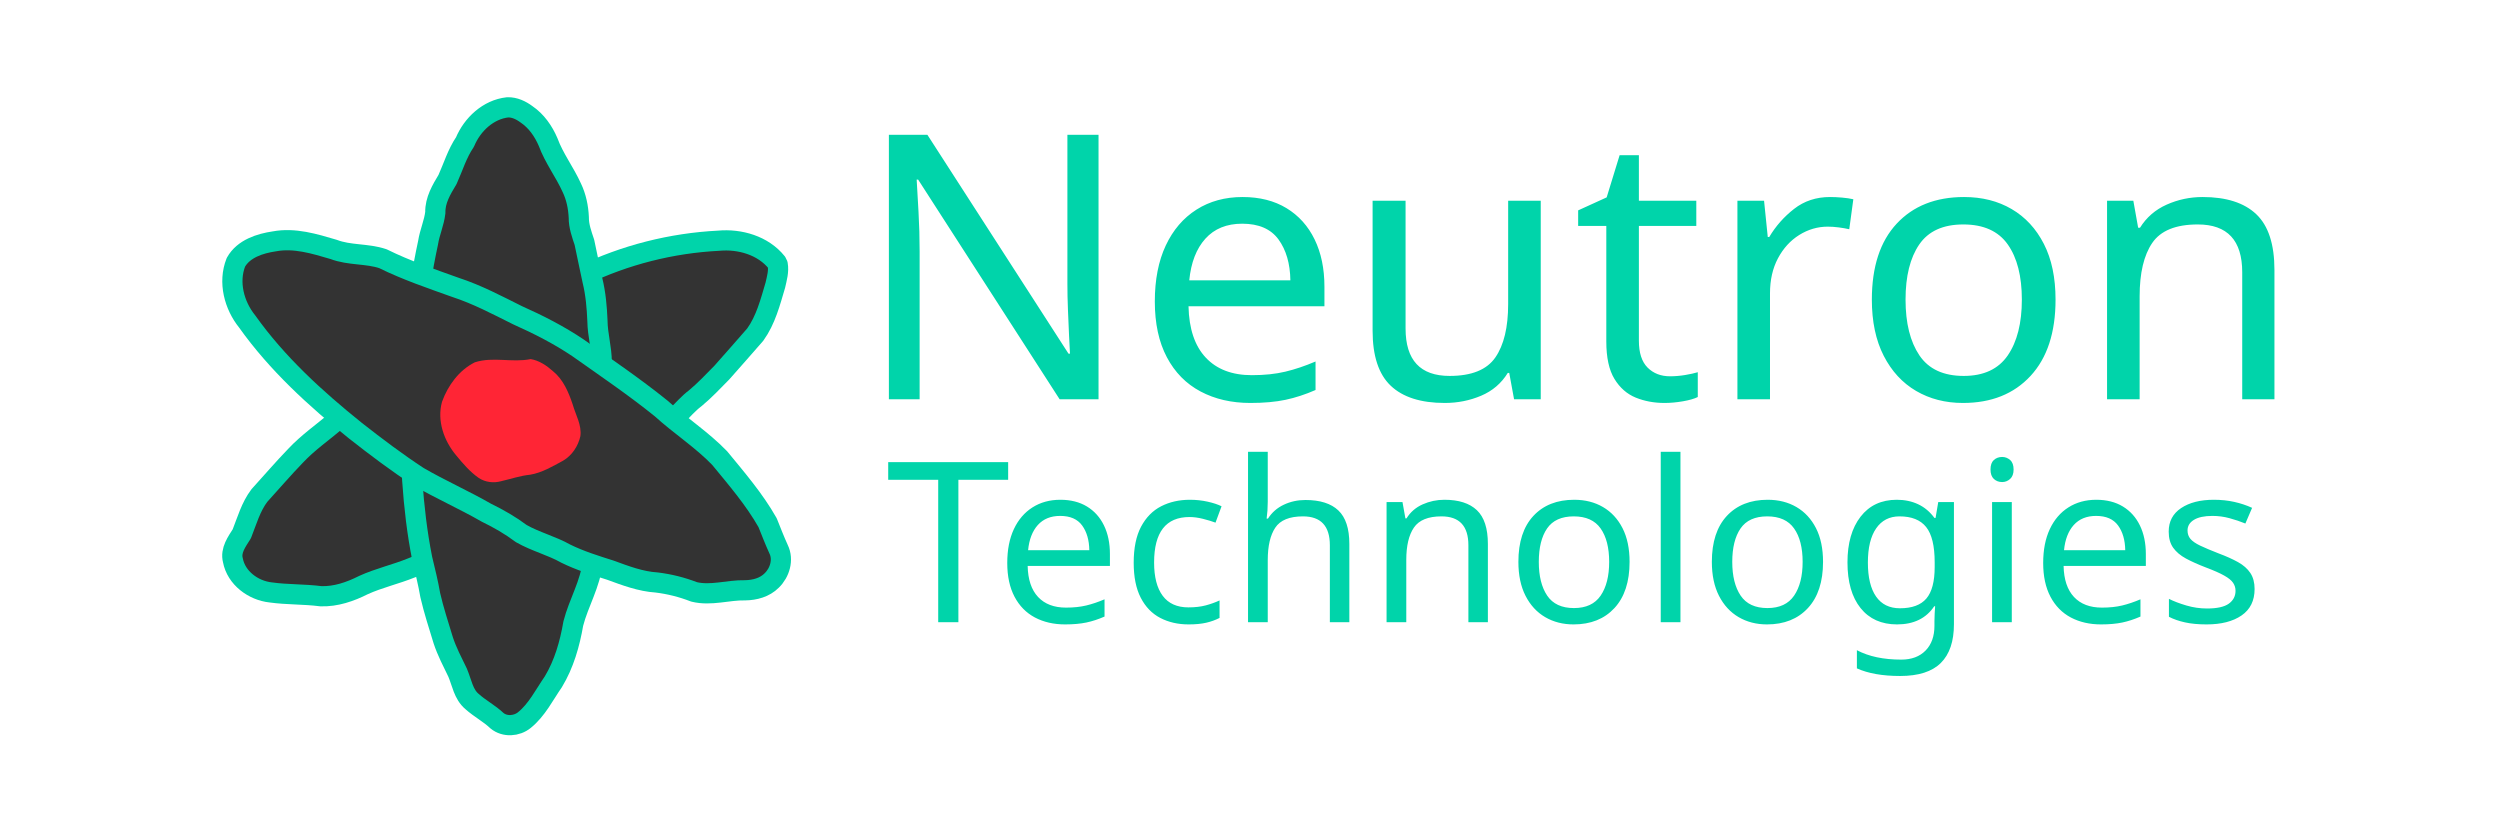
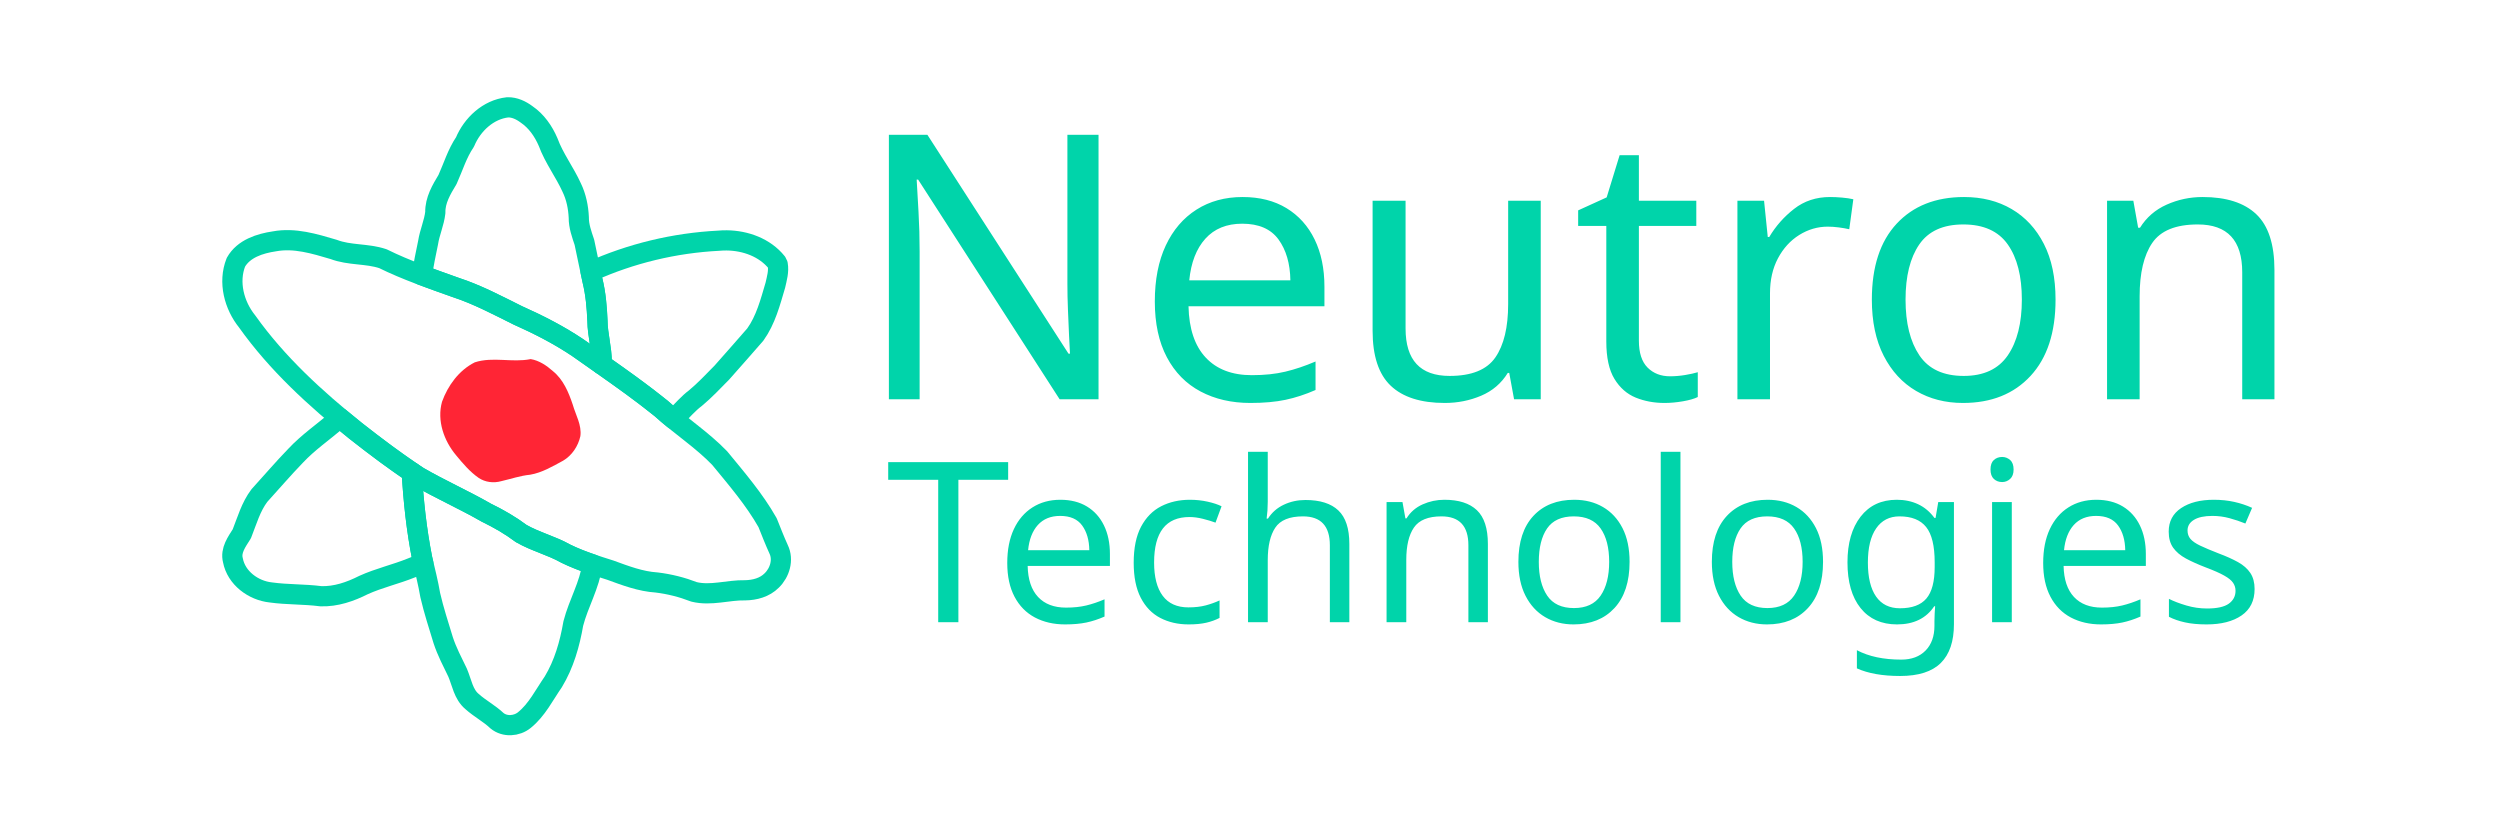
<svg xmlns="http://www.w3.org/2000/svg" xmlns:ns1="http://www.openswatchbook.org/uri/2009/osb" width="4500" height="1500" viewBox="0 0 1190.625 396.875" version="1.1" id="svg8">
  <defs id="defs2">
    <rect x="297.467" y="39.46" width="321.75" height="183.64" id="rect881" />
    <rect x="321.75" y="66.778" width="499.32" height="159.357" id="rect875" />
    <linearGradient id="linearGradient1066" ns1:paint="gradient">
      <stop style="stop-color:#37c8ab;stop-opacity:1;" offset="0" id="stop1062" />
      <stop style="stop-color:#37c8ab;stop-opacity:0;" offset="1" id="stop1064" />
    </linearGradient>
  </defs>
  <g id="layer3" style="display:inline">
    <text xml:space="preserve" style="font-style:normal;font-variant:normal;font-weight:normal;font-stretch:normal;font-size:176.389px;line-height:1.25;font-family:'Varela Round';-inkscape-font-specification:'Varela Round';fill:#00d4aa;fill-opacity:1;stroke-width:0.293" x="406.224" y="190.147" id="text57">
      <tspan id="tspan55" x="406.224" y="190.147" style="font-style:normal;font-variant:normal;font-weight:normal;font-stretch:normal;font-size:176.389px;font-family:'Varela Round';-inkscape-font-specification:'Varela Round';fill:#00d4aa;fill-opacity:1;stroke-width:0.293">Neutron</tspan>
    </text>
    <text xml:space="preserve" style="font-style:normal;font-variant:normal;font-weight:normal;font-stretch:normal;font-size:106.765px;line-height:1.25;font-family:'Varela Round';-inkscape-font-specification:'Varela Round';display:inline;fill:#00d4aa;fill-opacity:1;stroke-width:0.229" x="421.945" y="296.31" id="text61">
      <tspan id="tspan59" x="421.945" y="296.31" style="font-style:normal;font-variant:normal;font-weight:normal;font-stretch:normal;font-size:106.765px;font-family:'Varela Round';-inkscape-font-specification:'Varela Round';fill:#00d4aa;fill-opacity:1;stroke-width:0.229">Technologies</tspan>
    </text>
  </g>
  <g id="layer6" style="display:inline">
-     <g id="g857" style="display:inline">
-       <path id="ellipse855" style="fill:#333333;stroke:#00d4aa;stroke-width:9.623;stroke-linejoin:round;stroke-miterlimit:4;stroke-dasharray:none" d="m 369.923,124.98 c -6.521,-8.1 -17.563,-11.264 -27.642,-10.344 -22.463,1.139 -44.687,6.761 -64.944,16.547 -5.889,2.731 -12.015,4.89 -18.101,7.121 -9.557,4.008 -18.554,9.2 -27.971,13.511 -8.006,3.986 -15.476,8.931 -22.865,13.938 -8.546,5.14 -17.662,9.466 -25.301,15.981 -7.764,6.003 -15.385,12.187 -22.824,18.588 -6.505,5.532 -13.585,10.415 -19.448,16.668 -5.959,6.148 -11.516,12.676 -17.284,18.997 -4.098,5.401 -5.932,12.035 -8.386,18.239 -2.351,3.733 -5.483,7.908 -4.243,12.59 1.591,8.477 9.745,14.449 18.036,15.331 7.91,1.101 15.941,0.775 23.856,1.811 7.125,0.237 14.019,-2.155 20.299,-5.328 7.384,-3.357 15.343,-5.12 22.845,-8.166 6.983,-2.764 14.012,-5.512 20.56,-9.215 4.986,-2.712 10.528,-4.121 15.561,-6.731 6.142,-3.018 12.257,-6.093 18.477,-8.946 5,-2.579 9.598,-5.879 14.773,-8.127 7.309,-3.338 13.939,-7.91 20.696,-12.212 12.477,-8.202 24.643,-16.945 35.917,-26.747 3.012,-2.982 5.907,-6.384 9.222,-8.852 4.503,-3.739 8.501,-8.029 12.61,-12.182 5.305,-6.036 10.674,-12.025 15.923,-18.105 5.009,-6.971 7.162,-15.436 9.566,-23.543 0.725,-3.221 1.721,-6.6 1.12,-9.902 -0.116,-0.322 -0.266,-0.633 -0.45,-0.922 z" />
-     </g>
-     <g id="g853" style="display:inline;mix-blend-mode:normal">
-       <path id="ellipse851" style="fill:#333333;stroke:#00d4aa;stroke-width:9.623;stroke-linejoin:round;stroke-miterlimit:4;stroke-dasharray:none" d="m 241.763,51.118 c -9.248,1.014 -16.836,8.165 -20.315,16.516 -3.727,5.466 -5.613,11.882 -8.314,17.847 -2.891,4.787 -5.949,9.916 -5.813,15.709 -0.552,4.927 -2.698,9.498 -3.451,14.392 -2.859,13.266 -4.893,26.697 -6.704,40.141 -1.496,11.735 -2.066,23.573 -1.89,35.398 -0.025,25.068 0.919,50.297 5.802,74.947 1.376,5.771 2.832,11.525 3.834,17.376 1.671,7.25 4.001,14.329 6.159,21.443 1.763,5.386 4.42,10.401 6.872,15.486 2.004,4.685 2.745,10.294 6.876,13.731 3.719,3.346 8.232,5.675 11.866,9.126 3.721,3.071 9.394,2.678 13.05,-0.295 6.008,-4.848 9.445,-11.959 13.766,-18.193 5.133,-8.453 7.853,-18.103 9.531,-27.777 2.555,-9.949 8.217,-18.991 9.215,-29.356 1.641,-11.392 2.811,-22.85 3.839,-34.312 1.127,-14.107 1.938,-28.31 0.926,-42.446 -0.818,-6.068 -0.98,-12.215 -0.446,-18.313 0.038,-6.617 -1.963,-13.039 -2.029,-19.654 -0.277,-6.492 -0.818,-12.995 -2.377,-19.322 -1.335,-6.039 -2.532,-12.116 -3.835,-18.156 -1.286,-3.852 -2.722,-7.741 -2.674,-11.863 -0.232,-4.878 -1.216,-9.73 -3.345,-14.148 -3.359,-7.447 -8.442,-14.018 -11.261,-21.727 -2.227,-5.204 -5.577,-10.035 -10.317,-13.241 -2.586,-1.915 -5.676,-3.402 -8.963,-3.311 z" />
-     </g>
-     <g id="g861" style="display:inline">
-       <path id="ellipse859" style="fill:#333333;stroke:#00d4aa;stroke-width:9.623;stroke-linejoin:round;stroke-miterlimit:4;stroke-dasharray:none" d="m 112.344,124.924 c -3.747,9.466 -0.843,20.496 5.393,28.215 14.232,20.009 32.522,36.712 51.587,52.013 9.725,7.637 19.616,15.098 29.966,21.867 10.562,6.135 21.772,11.064 32.355,17.158 5.8,2.821 11.422,6.042 16.582,9.917 6.758,3.88 14.448,5.743 21.232,9.58 6.78,3.333 14.007,5.583 21.187,7.857 7.165,2.61 14.411,5.395 22.099,5.88 6.09,0.74 12.078,2.248 17.789,4.469 8.076,1.984 16.218,-0.931 24.342,-0.75 4.58,-0.074 9.339,-1.327 12.647,-4.668 3.86,-3.722 5.727,-9.897 3.283,-14.886 -1.877,-4.128 -3.538,-8.409 -5.238,-12.649 -6.308,-11.141 -14.717,-20.888 -22.807,-30.744 -8.489,-8.817 -18.88,-15.458 -27.905,-23.676 -12.7,-10.239 -26.212,-19.406 -39.527,-28.813 -9.053,-6.104 -18.804,-11.079 -28.761,-15.519 -9.684,-4.819 -19.285,-9.925 -29.602,-13.294 -11.672,-4.187 -23.469,-8.166 -34.601,-13.677 -7.615,-2.559 -15.954,-1.528 -23.493,-4.423 -9.093,-2.686 -18.624,-5.63 -28.19,-3.839 -6.924,1.021 -14.702,3.502 -18.338,9.983 z" />
-     </g>
-     <g id="layer1">
-       <path id="path1092" style="display:inline;fill:#ff2535;fill-opacity:1;fill-rule:nonzero;stroke:#333333;stroke-width:0;stroke-linejoin:round;stroke-miterlimit:4;stroke-dasharray:none;paint-order:stroke fill markers" d="m 252.738,171.017 c -8.788,1.806 -17.989,-1.274 -26.627,1.546 -7.508,3.762 -12.796,11.015 -15.598,18.783 -2.497,8.967 0.915,18.613 6.752,25.536 3.218,3.897 6.555,7.846 10.736,10.74 3.128,2.068 7.075,2.545 10.662,1.549 4.605,-1.053 9.099,-2.623 13.825,-3.088 5.681,-0.968 10.684,-3.974 15.677,-6.671 4.25,-2.488 7.185,-6.936 8.238,-11.687 0.716,-5.283 -2.217,-10.055 -3.614,-14.971 -1.978,-5.888 -4.474,-11.951 -9.433,-15.974 -3.015,-2.688 -6.567,-5.088 -10.618,-5.764 z" />
+     <g id="g468" transform="matrix(1.293794,0,0,1.293782,66.06626,23.4758)" style="display:inline">
+       <g id="g857-1" style="display:inline" transform="translate(0.00958488)">
+         <path id="ellipse855" style="fill:none;stroke:#00d4aa;stroke-width:28.11;stroke-linejoin:round;stroke-miterlimit:4;stroke-dasharray:none" d="m 818.039,265.863 c -3.737,-0.042 -7.46,0.109 -11.141,0.445 -61.422,3.116 -122.231,17.705 -178.291,43.002 0.87,4.1 1.75,8.196 2.654,12.287 4.556,18.482 6.136,37.479 6.945,56.445 0.193,19.325 6.04,38.085 5.928,57.416 -0.085,0.97 -0.14,1.943 -0.213,2.914 28.115,19.75 56.104,39.688 82.859,61.258 5.561,5.063 11.305,9.916 17.131,14.672 1.182,-1.014 2.368,-2.023 3.543,-3.045 8.798,-8.711 17.256,-18.651 26.939,-25.859 13.153,-10.922 24.837,-23.455 36.838,-35.586 15.499,-17.632 31.182,-35.13 46.516,-52.891 14.632,-20.364 20.921,-45.093 27.945,-68.777 2.119,-9.41 5.027,-19.281 3.27,-28.926 -0.339,-0.942 -0.775,-1.85 -1.314,-2.693 -16.669,-20.706 -43.451,-30.371 -69.609,-30.662 z M 279.703,512.775 c -1.501,1.281 -3.004,2.559 -4.5,3.846 -19.002,16.16 -39.687,30.425 -56.814,48.691 -17.409,17.961 -33.642,37.032 -50.49,55.496 -11.973,15.778 -17.329,35.159 -24.498,53.281 -6.868,10.906 -16.018,23.102 -12.396,36.779 4.649,24.763 28.469,42.209 52.689,44.787 23.107,3.215 46.569,2.265 69.691,5.291 20.815,0.693 40.954,-6.297 59.299,-15.566 21.572,-9.807 44.822,-14.956 66.736,-23.854 5.496,-2.175 10.999,-4.352 16.484,-6.576 -0.502,-2.088 -1.006,-4.175 -1.504,-6.264 -7.863,-39.696 -12.218,-79.908 -14.541,-120.27 -26.873,-18.093 -52.744,-37.679 -78.219,-57.686 -7.361,-5.908 -14.678,-11.893 -21.938,-17.957 z" transform="scale(0.2645833)" />
+       </g>
+       <g id="g853-8" style="display:inline">
+         <path id="ellipse851" style="mix-blend-mode:normal;fill:none;stroke:#00d4aa;stroke-width:28.11;stroke-linejoin:round;stroke-miterlimit:4;stroke-dasharray:none" d="m 513.256,80.75 c -27.016,2.964 -49.182,23.852 -59.348,48.248 -10.887,15.967 -16.397,34.713 -24.287,52.139 -8.446,13.984 -17.379,28.967 -16.982,45.891 -1.612,14.393 -7.881,27.746 -10.082,42.043 -3.237,15.017 -6.104,30.107 -8.719,45.242 15.59,5.853 31.321,11.359 46.98,16.977 30.137,9.841 58.184,24.759 86.475,38.836 29.087,12.971 57.574,27.503 84.02,45.334 10.847,7.663 21.737,15.276 32.609,22.914 0.073,-0.971 0.128,-1.944 0.213,-2.914 0.112,-19.331 -5.735,-38.091 -5.928,-57.416 -0.809,-18.966 -2.39,-37.964 -6.945,-56.445 -3.901,-17.642 -7.396,-35.394 -11.203,-53.039 -3.756,-11.251 -7.952,-22.614 -7.812,-34.654 -0.677,-14.25 -3.552,-28.424 -9.773,-41.33 -9.812,-21.755 -24.662,-40.95 -32.896,-63.471 C 563.071,113.9 553.284,99.789 539.439,90.424 531.886,84.83 522.857,80.484 513.256,80.75 Z M 379.859,588.418 c 2.323,40.362 6.678,80.574 14.541,120.27 4.019,16.859 8.27,33.669 11.197,50.762 4.882,21.179 11.688,41.857 17.992,62.639 5.15,15.733 12.912,30.387 20.076,45.24 5.853,13.686 8.02,30.072 20.086,40.113 10.865,9.773 24.049,16.578 34.664,26.658 10.871,8.972 27.442,7.822 38.123,-0.861 17.551,-14.163 27.592,-34.934 40.215,-53.146 14.995,-24.693 22.943,-52.884 27.846,-81.145 7.184,-27.98 22.775,-53.505 26.529,-82.385 -12.584,-4.281 -25.013,-8.996 -36.963,-14.871 -19.818,-11.207 -42.283,-16.649 -62.025,-27.984 -15.072,-11.32 -31.495,-20.728 -48.439,-28.971 -30.918,-17.803 -63.665,-32.2 -94.52,-50.123 -3.123,-2.042 -6.227,-4.112 -9.322,-6.195 z" transform="scale(0.2645833)" />
+       </g>
+       <g id="g165" style="display:inline">
+         <path id="path163" style="mix-blend-mode:normal;fill:none;fill-opacity:1;stroke:#00d4aa;stroke-width:7.438;stroke-linejoin:round;stroke-miterlimit:4;stroke-dasharray:none" transform="rotate(-60)" d="m -50.023,70.182 c -7.785,1.15 -14.045,7.357 -16.802,14.514 -7.894,17.259 -12.005,35.958 -14.88,54.632 -1.354,9.461 -2.525,18.965 -3.056,28.509 -0.025,9.441 1.008,18.849 1.019,28.289 0.353,4.973 0.37,9.981 -0.23,14.932 0.014,6.023 1.739,11.89 1.793,17.914 0.389,5.827 1.676,11.533 2.929,17.218 1.022,5.805 1.958,11.731 4.604,17.065 1.858,4.362 3.163,8.953 3.883,13.635 1.793,6.173 6.89,10.496 9.909,16.004 1.82,3.037 4.498,5.739 8.012,6.661 3.983,1.146 8.838,0.009 11.233,-3.555 2.038,-2.852 4.262,-5.618 6.443,-8.395 5.019,-8.528 8.295,-17.924 11.765,-27.148 2.622,-9.09 3.051,-18.612 5.064,-27.829 1.945,-12.458 2.86,-25.046 4.011,-37.593 0.587,-8.418 0.149,-16.868 -0.727,-25.249 -0.517,-8.345 -0.809,-16.745 -2.541,-24.952 -1.708,-9.431 -3.604,-18.865 -4.217,-28.446 -1.23,-6.086 -5.143,-11.269 -6.118,-17.435 -1.716,-7.125 -3.429,-14.642 -8.325,-20.354 -3.359,-4.241 -8.026,-8.487 -13.77,-8.417 z" />
+       </g>
+       <g id="layer1-4" style="display:inline">
+         <path id="path1092" style="display:inline;fill:#ff2535;fill-opacity:1;fill-rule:nonzero;stroke:#333333;stroke-width:0;stroke-linejoin:round;stroke-miterlimit:4;stroke-dasharray:none;paint-order:stroke fill markers" d="m 144.281,114.039 c -6.793,1.396 -13.904,-0.984 -20.581,1.195 -5.803,2.908 -9.89,8.514 -12.056,14.518 -1.93,6.931 0.707,14.387 5.219,19.737 2.487,3.012 5.067,6.064 8.298,8.301 2.418,1.598 5.468,1.967 8.241,1.197 3.559,-0.814 7.033,-2.028 10.686,-2.387 4.391,-0.748 8.258,-3.072 12.117,-5.156 3.285,-1.923 5.553,-5.361 6.367,-9.033 0.554,-4.083 -1.714,-7.772 -2.793,-11.571 -1.529,-4.551 -3.458,-9.237 -7.291,-12.347 -2.33,-2.078 -5.076,-3.933 -8.207,-4.455 z" />
+       </g>
    </g>
  </g>
</svg>
